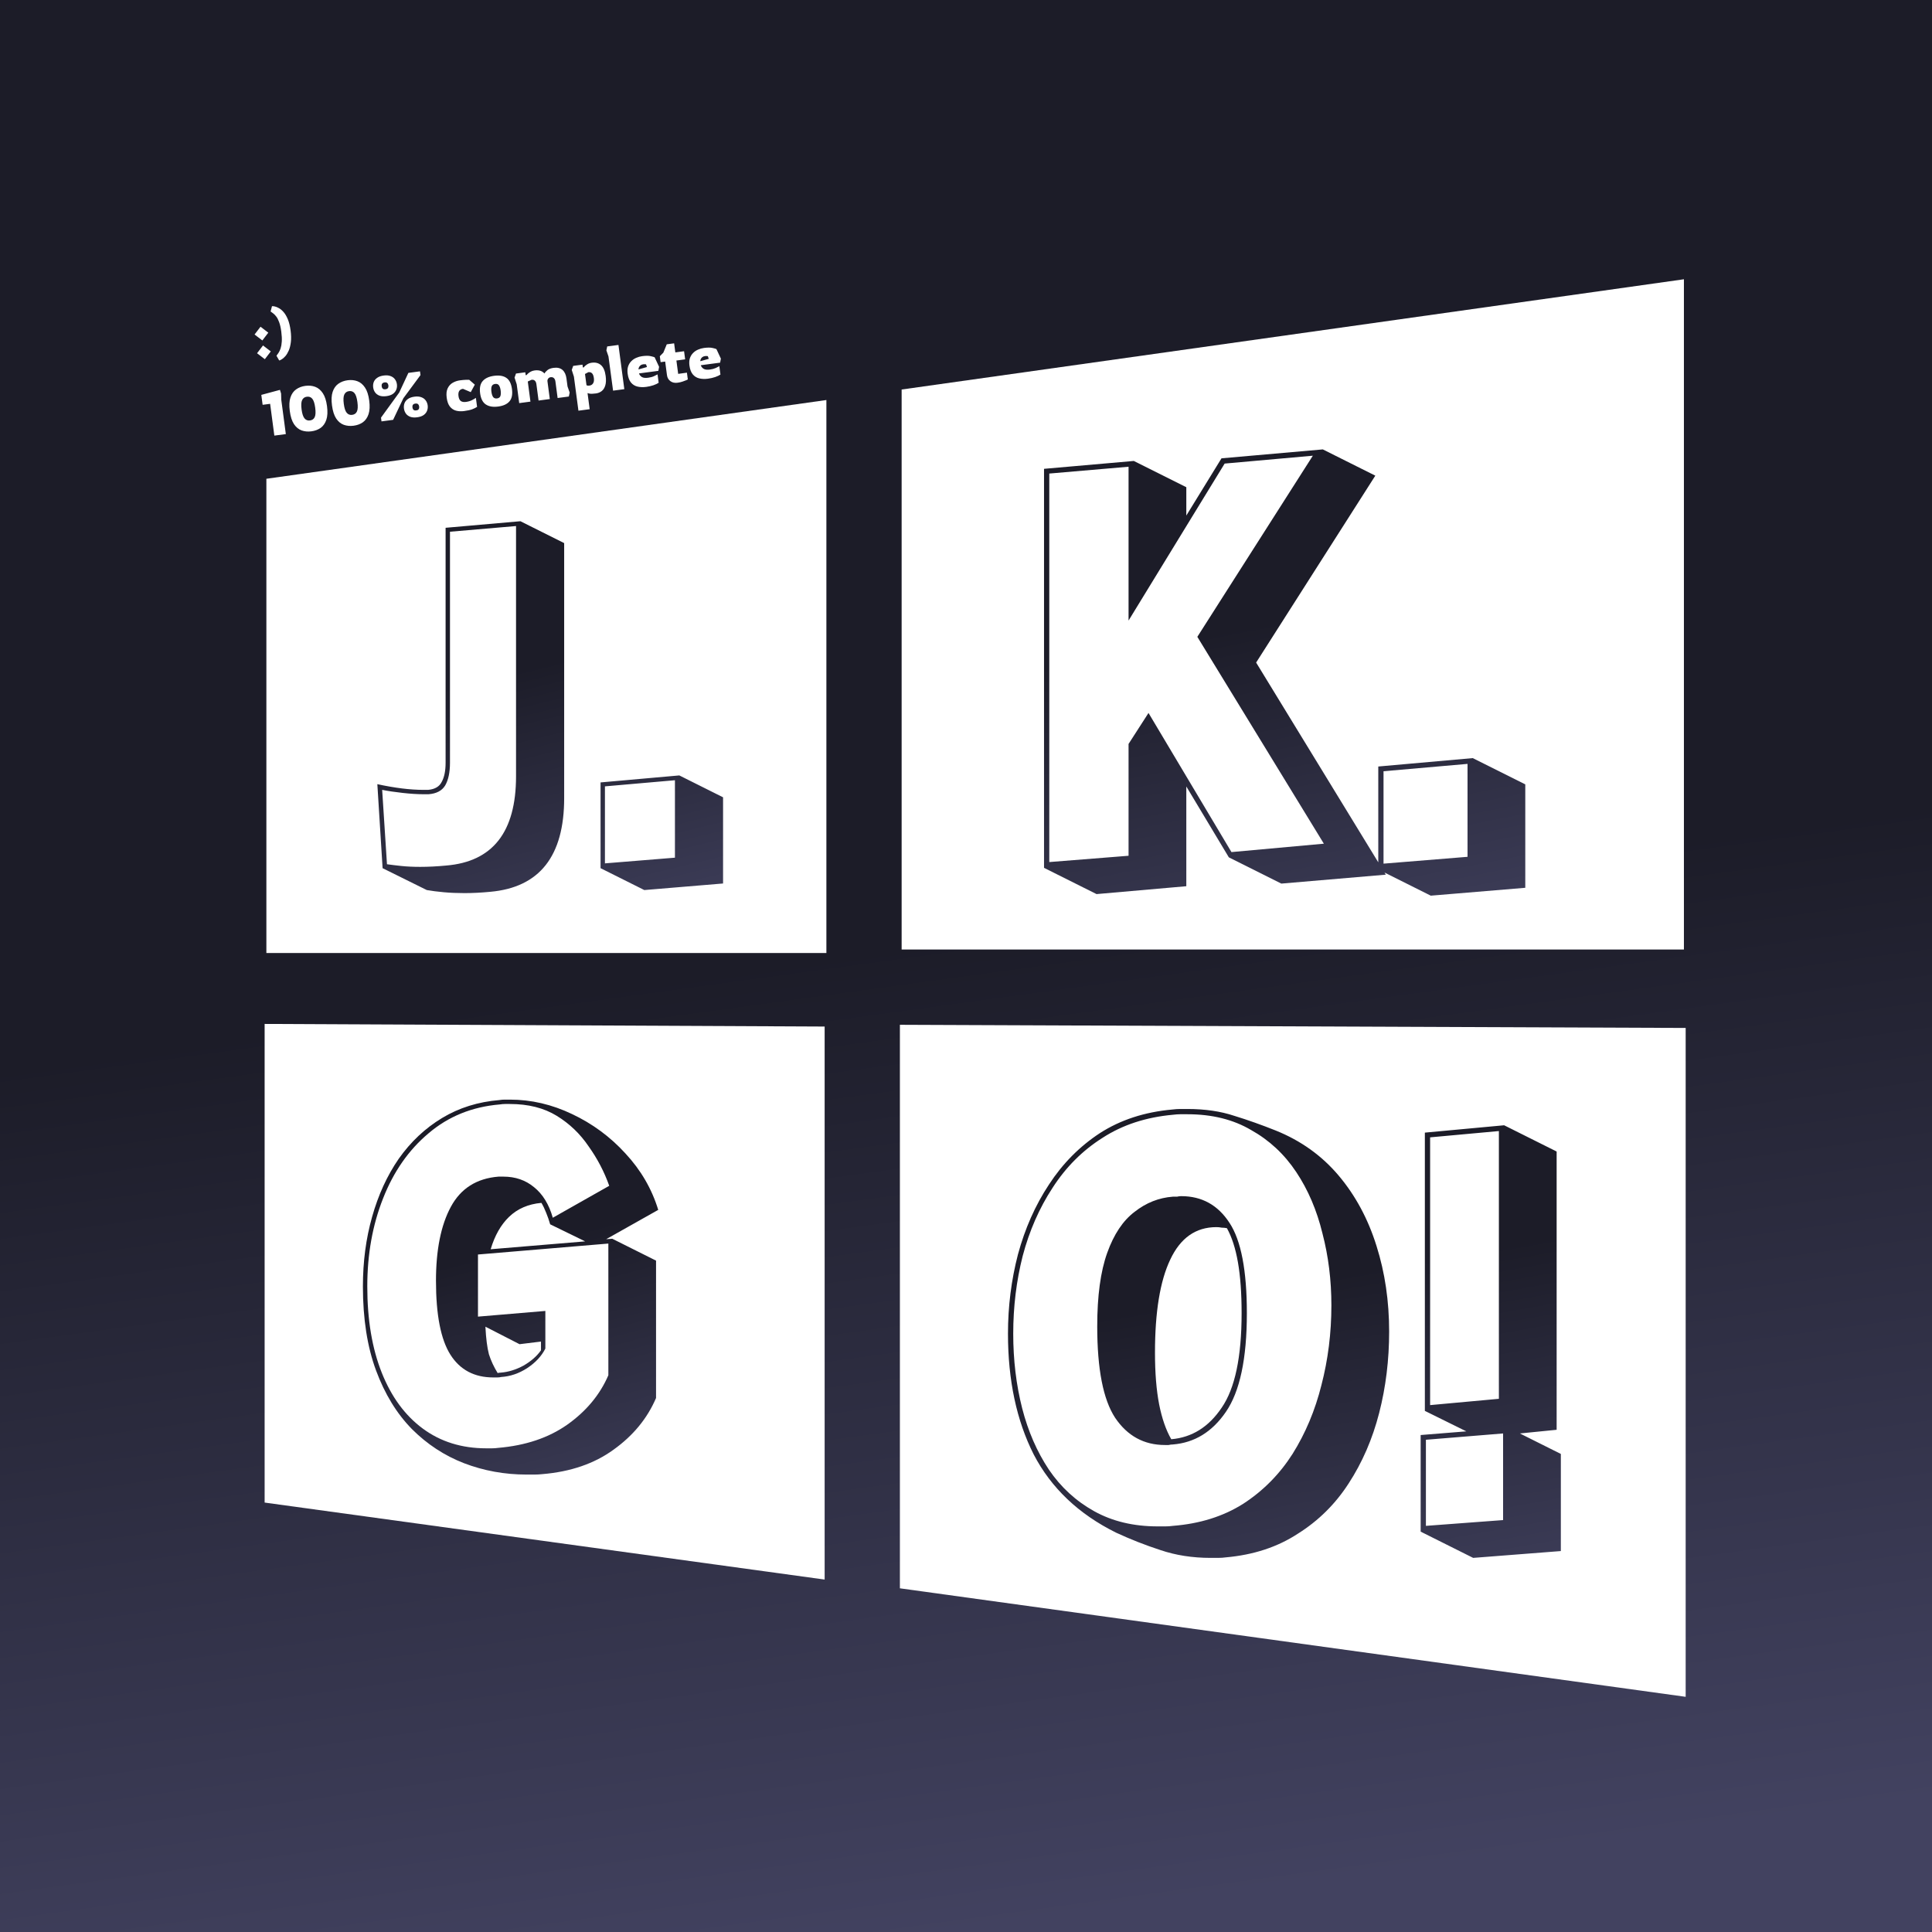
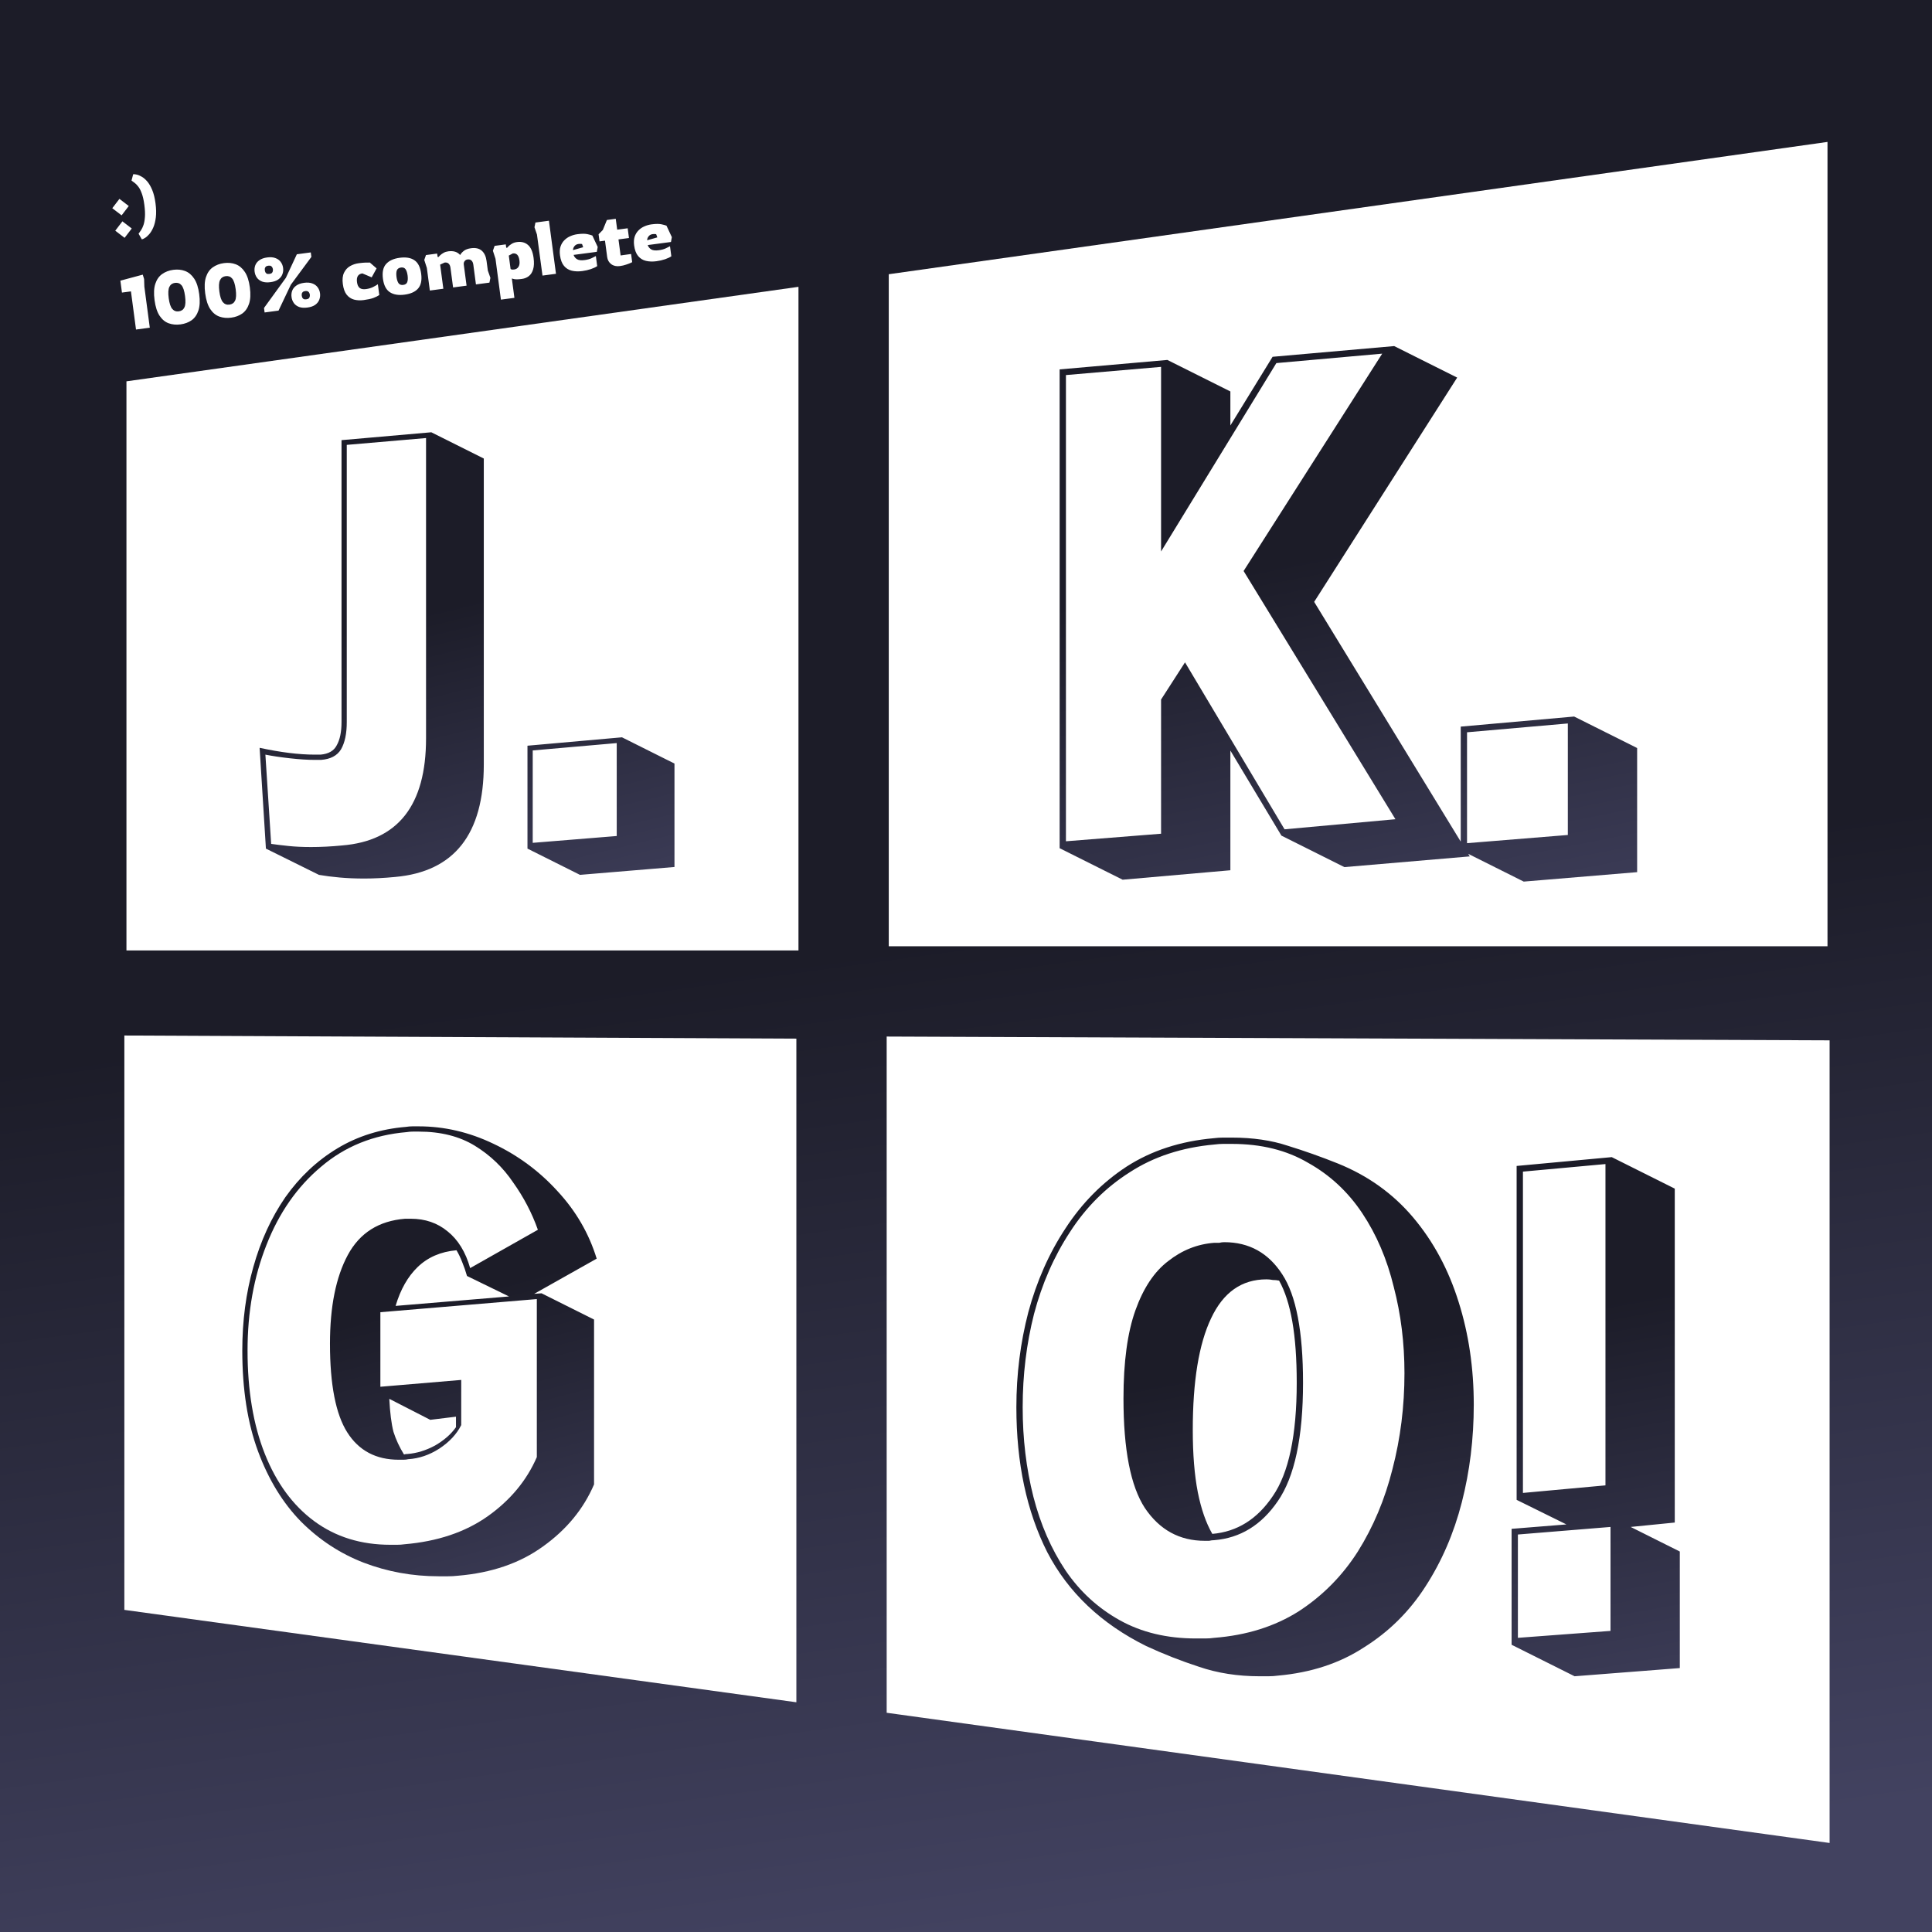
- <svg xmlns="http://www.w3.org/2000/svg" width="1200" height="1200" viewBox="0 0 1200 1200" fill="none">
-   <rect width="1200" height="1200" fill="url(#paint0_linear_97_2992)" />
-   <path d="M165.45 297.375L513.287 248.461V591.95H165.45V297.375Z" fill="white" />
-   <path d="M560.024 241.939L1045.91 173.459V589.776H560.024V241.939Z" fill="white" />
-   <path d="M164.366 635.981L512.202 637.603V981.092L164.366 933.273V635.981Z" fill="white" />
-   <path d="M558.94 636.516L1047 638.478V1053.92L558.94 986.527V636.516Z" fill="white" />
-   <path d="M234.377 487.064C245.247 489.42 254.758 490.597 262.911 490.597H265.9C270.067 490.235 272.875 488.604 274.324 485.706C275.955 482.807 276.77 478.821 276.77 473.749V327.82L323.239 323.744L350.413 337.332V495.76C350.413 531.812 335.105 551.197 304.488 553.914C298.872 554.458 293.528 554.729 288.455 554.729C283.926 554.729 279.668 554.548 275.683 554.186C271.697 553.824 268.164 553.371 265.085 552.827L237.638 539.24L234.377 487.064ZM279.487 330.266V473.749C279.487 479.727 278.491 484.437 276.498 487.88C274.505 491.141 271.063 492.952 266.172 493.315H262.911C259.287 493.315 255.03 493.043 250.139 492.499C245.247 491.956 240.99 491.322 237.366 490.597L240.356 536.794C242.892 537.156 245.881 537.519 249.323 537.881C252.765 538.243 256.66 538.425 261.008 538.425C266.081 538.425 271.425 538.153 277.042 537.609C306.028 535.254 320.521 516.775 320.521 482.173V326.733L279.487 330.266ZM373.019 539.24V485.977L421.934 481.629L449.109 495.217V548.751L400.194 552.827L373.019 539.24ZM375.737 488.423V536.251L419.216 532.718V484.619L375.737 488.423Z" fill="url(#paint1_linear_97_2992)" />
-   <path d="M407.481 868.326C402.047 881.008 393.26 891.696 381.122 900.392C369.165 909.088 354.4 914.161 336.827 915.61C335.197 915.791 333.566 915.882 331.936 915.882C330.305 915.882 328.675 915.882 327.044 915.882C313.457 915.882 300.504 913.527 288.184 908.816C276.046 904.106 265.267 897.041 255.846 887.62C246.426 878.018 238.998 865.88 233.563 851.206C228.128 836.532 225.411 819.14 225.411 799.031C225.411 783.631 227.313 769.229 231.117 755.823C234.922 742.235 240.447 730.188 247.694 719.68C255.122 709.173 264.089 700.749 274.597 694.408C285.105 688.067 296.971 684.353 310.196 683.266C311.283 683.085 312.37 682.994 313.457 682.994C314.544 682.994 315.631 682.994 316.718 682.994C329.943 682.994 342.806 685.984 355.306 691.962C367.988 697.941 379.039 706.093 388.459 716.419C398.061 726.746 404.855 738.431 408.84 751.475L376.502 769.682L380.307 769.41L407.481 782.997V868.326ZM296.88 779.193V817.781L338.729 814.248V837.619C336.374 842.329 332.57 846.405 327.316 849.847C322.243 853.108 316.899 854.92 311.283 855.282C310.558 855.463 309.743 855.554 308.837 855.554C308.113 855.554 307.297 855.554 306.391 855.554C294.616 855.554 285.739 850.844 279.76 841.423C273.782 832.003 270.793 816.694 270.793 795.498C270.793 776.294 273.872 760.986 280.032 749.572C286.192 738.159 296.065 731.909 309.652 730.822H312.642C320.069 730.822 326.41 732.996 331.664 737.344C337.099 741.692 340.994 748.033 343.349 756.366L378.405 736.529C375.325 727.833 371.067 719.68 365.632 712.071C360.379 704.281 353.766 697.94 345.795 693.049C337.824 688.158 328.131 685.712 316.718 685.712C315.812 685.712 314.816 685.712 313.729 685.712C312.642 685.712 311.555 685.802 310.468 685.984C293.257 687.433 278.492 693.411 266.173 703.919C253.854 714.245 244.433 727.742 237.911 744.409C231.389 760.895 228.128 779.102 228.128 799.031C228.128 819.683 231.117 837.528 237.096 852.565C243.074 867.601 251.589 879.196 262.64 887.348C273.691 895.501 286.826 899.577 302.044 899.577C303.312 899.577 304.489 899.577 305.576 899.577C306.844 899.577 308.113 899.486 309.381 899.305C326.41 897.856 340.722 893.055 352.317 884.903C364.092 876.569 372.607 866.333 377.861 854.195V772.399L296.88 779.193ZM341.719 760.442C340.994 757.906 340.179 755.551 339.273 753.377C338.367 751.022 337.371 748.938 336.284 747.127C328.131 747.851 321.428 750.75 316.174 755.823C311.102 760.714 307.297 767.417 304.761 775.932L363.458 771.041L341.719 760.442ZM322.696 834.901L301.5 824.031C301.862 831.278 302.587 836.985 303.674 841.151C304.942 845.137 306.754 849.032 309.109 852.836C309.652 852.655 310.287 852.565 311.011 852.565C315.721 852.202 320.432 850.753 325.142 848.217C329.852 845.499 333.476 842.329 336.012 838.706V833.271L322.696 834.901Z" fill="url(#paint2_linear_97_2992)" />
-   <path d="M761.403 967.305C759.882 967.523 758.251 967.631 756.512 967.631C754.99 967.631 753.468 967.631 751.947 967.631C740.642 967.631 730.207 966.001 720.641 962.74C711.293 959.696 702.163 956.109 693.249 951.979C669.988 940.457 652.922 924.261 642.052 903.39C631.4 882.303 626.073 857.302 626.073 828.388C626.073 811.431 628.139 795.017 632.269 779.147C636.617 763.06 643.03 748.603 651.509 735.777C659.987 722.733 670.531 712.08 683.14 703.819C695.967 695.558 710.967 690.667 728.142 689.145C729.881 688.927 731.511 688.819 733.033 688.819C734.555 688.819 736.077 688.819 737.598 688.819C748.468 688.819 758.142 690.232 766.621 693.058C775.1 695.667 783.687 698.71 792.383 702.189C808.035 708.493 821.079 717.841 831.514 730.233C841.949 742.625 849.776 757.19 854.993 773.93C860.211 790.452 862.82 808.17 862.82 827.084C862.82 844.693 860.754 861.541 856.624 877.629C852.493 893.716 846.189 908.282 837.71 921.326C829.449 934.152 818.905 944.587 806.079 952.631C793.47 960.892 778.578 965.783 761.403 967.305ZM728.468 947.739C745.207 946.435 759.773 941.87 772.165 934.043C784.556 926 794.774 915.673 802.818 903.064C810.861 890.238 816.84 875.998 820.753 860.346C824.884 844.476 826.949 827.953 826.949 810.779C826.949 795.126 825.101 780.234 821.405 766.104C817.927 751.755 812.492 739.038 805.1 727.95C797.709 716.863 788.361 708.167 777.056 701.863C765.969 695.341 752.816 692.08 737.598 692.08C736.077 692.08 734.555 692.08 733.033 692.08C731.729 692.08 730.207 692.188 728.468 692.406C711.728 693.927 697.162 698.71 684.771 706.754C672.379 714.58 662.053 724.907 653.792 737.733C645.53 750.342 639.335 764.473 635.204 780.126C631.291 795.561 629.334 811.648 629.334 828.388C629.334 844.693 631.182 860.128 634.878 874.694C638.574 889.042 644.117 901.76 651.509 912.847C658.9 923.717 668.248 932.304 679.553 938.609C690.858 944.913 704.01 948.066 719.011 948.066C720.75 948.066 722.381 948.066 723.902 948.066C725.424 948.066 726.946 947.957 728.468 947.739ZM728.468 897.194C727.598 897.194 726.728 897.303 725.859 897.521C725.207 897.521 724.446 897.521 723.576 897.521C710.532 897.521 700.206 891.868 692.597 880.564C685.205 869.259 681.51 850.345 681.51 823.823C681.51 804.909 683.575 789.691 687.706 778.169C691.836 766.647 697.488 758.169 704.663 752.734C711.837 747.081 719.772 743.929 728.468 743.277C729.337 743.277 730.207 743.277 731.076 743.277C731.946 743.059 732.816 742.951 733.685 742.951C746.512 742.951 756.512 748.494 763.686 759.582C770.86 770.452 774.447 789.148 774.447 815.67C774.447 843.932 770.099 864.367 761.403 876.976C752.925 889.368 741.946 896.107 728.468 897.194ZM727.489 893.934C740.316 892.847 750.751 886.325 758.795 874.368C767.056 862.411 771.186 842.845 771.186 815.67C771.186 803.279 770.425 792.735 768.904 784.039C767.382 775.343 765.099 768.278 762.056 762.843C760.969 762.625 759.882 762.517 758.795 762.517C757.708 762.299 756.621 762.19 755.534 762.19C742.707 762.19 733.142 768.93 726.837 782.408C720.533 795.67 717.38 814.909 717.38 840.128C717.38 852.737 718.25 863.498 719.989 872.411C721.728 881.107 724.228 888.281 727.489 893.934ZM882.398 951.327V891.325L910.768 889.042L885.007 876.324V703.493L934.247 698.928L966.857 715.232V888.064L944.03 890.346L969.466 903.064V963.392L915.008 967.631L882.398 951.327ZM888.268 706.428V872.737L930.986 868.824V702.515L888.268 706.428ZM885.659 894.26V947.739L933.595 944.152V890.346L885.659 894.26Z" fill="url(#paint3_linear_97_2992)" />
-   <path d="M763.252 532.509L736.839 488.486V550.444L681.076 555.336L648.466 539.031V291.197L704.229 286.306L736.839 302.611V320.22L758.687 284.675L821.624 279.132L854.233 295.437L780.209 411.527L860.755 543.27L795.862 548.814L763.252 532.509ZM815.428 283.045L760.644 287.936L700.968 385.439V289.893L651.727 294.132V535.444L700.968 531.531V462.072L713.36 442.832L764.883 529.248L822.276 524.03L743.687 395.548L815.428 283.045ZM856.073 540.009V476.094L914.77 470.877L947.38 487.181V551.423L888.682 556.314L856.073 540.009ZM859.334 479.029V536.422L911.509 532.183V474.464L859.334 479.029Z" fill="url(#paint4_linear_97_2992)" />
-   <path d="M162.95 211.466L158.116 207.765L161.817 202.932L166.65 206.633L162.95 211.466ZM164.494 223.104L159.661 219.403L163.361 214.569L168.195 218.27L164.494 223.104ZM173.414 223.893L171.722 220.96C172.103 220.462 172.524 219.867 172.985 219.174C173.468 218.452 173.9 217.539 174.28 216.436C174.656 215.307 174.903 213.893 175.019 212.193C175.136 210.493 175.033 208.428 174.71 205.997C174.384 203.54 173.939 201.573 173.374 200.095C172.832 198.588 172.229 197.418 171.566 196.585C170.929 195.749 170.304 195.108 169.693 194.663C169.081 194.218 168.541 193.816 168.072 193.457L168.94 190.184C169.328 190.132 169.901 190.188 170.66 190.35C171.444 190.509 172.32 190.867 173.289 191.422C174.254 191.952 175.218 192.772 176.181 193.881C177.144 194.99 178.011 196.467 178.782 198.312C179.554 200.157 180.123 202.463 180.49 205.23C180.857 207.997 180.914 210.411 180.662 212.471C180.409 214.531 179.971 216.286 179.347 217.737C178.721 219.163 178.019 220.322 177.243 221.214C176.467 222.107 175.724 222.758 175.015 223.168C174.336 223.6 173.802 223.842 173.414 223.893ZM170.399 270.565L167.778 250.82L163.123 251.438L162.304 245.27L173.891 242.154L174.588 244.43L174.715 248.36L177.536 269.618L170.399 270.565ZM193.426 267.904C191.228 268.196 189.189 268.006 187.311 267.334C185.458 266.659 183.892 265.366 182.612 263.457C181.329 261.522 180.456 258.809 179.992 255.318C179.532 251.853 179.671 249.031 180.408 246.855C181.142 244.652 182.316 242.983 183.928 241.848C185.563 240.683 187.48 239.955 189.678 239.664C191.902 239.368 193.942 239.571 195.798 240.272C197.655 240.973 199.224 242.291 200.508 244.227C201.787 246.136 202.655 248.81 203.112 252.25C203.568 255.689 203.43 258.51 202.696 260.713C201.962 262.916 200.79 264.597 199.181 265.758C197.568 266.894 195.65 267.609 193.426 267.904ZM192.53 261.154C193.927 260.969 194.902 260.287 195.456 259.108C196.036 257.926 196.144 255.964 195.78 253.223C195.417 250.481 194.8 248.616 193.932 247.626C193.09 246.632 191.97 246.228 190.574 246.413C189.203 246.595 188.23 247.29 187.653 248.498C187.077 249.707 186.967 251.655 187.324 254.345C187.681 257.034 188.295 258.887 189.167 259.903C190.038 260.919 191.16 261.336 192.53 261.154ZM219.641 264.425C217.442 264.716 215.404 264.526 213.525 263.855C211.673 263.179 210.106 261.887 208.827 259.978C207.543 258.043 206.67 255.33 206.207 251.839C205.747 248.373 205.886 245.552 206.623 243.375C207.357 241.173 208.53 239.504 210.143 238.369C211.778 237.204 213.694 236.476 215.893 236.184C218.117 235.889 220.157 236.092 222.013 236.793C223.869 237.494 225.439 238.812 226.722 240.747C228.002 242.656 228.87 245.331 229.326 248.77C229.783 252.21 229.644 255.031 228.91 257.234C228.176 259.436 227.005 261.118 225.396 262.279C223.783 263.414 221.865 264.129 219.641 264.425ZM218.745 257.675C220.141 257.49 221.117 256.807 221.671 255.629C222.251 254.446 222.359 252.485 221.995 249.743C221.631 247.002 221.015 245.136 220.147 244.146C219.304 243.153 218.185 242.749 216.788 242.934C215.418 243.116 214.444 243.811 213.868 245.019C213.291 246.227 213.181 248.176 213.538 250.866C213.895 253.555 214.51 255.408 215.381 256.424C216.253 257.44 217.374 257.857 218.745 257.675ZM240.01 246.05C238.303 246.276 236.869 246.177 235.707 245.752C234.542 245.302 233.637 244.632 232.993 243.744C232.349 242.856 231.948 241.817 231.79 240.627C231.632 239.438 231.748 238.33 232.138 237.305C232.529 236.279 233.229 235.41 234.24 234.697C235.247 233.958 236.604 233.475 238.311 233.249C239.992 233.025 241.415 233.139 242.58 233.59C243.741 234.015 244.644 234.671 245.289 235.559C245.959 236.444 246.373 237.481 246.531 238.671C246.688 239.861 246.559 240.97 246.143 241.999C245.753 243.024 245.054 243.907 244.047 244.645C243.036 245.359 241.691 245.827 240.01 246.05ZM236.959 261.731L236.65 259.404L247.963 243.81L253.646 231.608L260.861 230.65L261.17 232.978L250.528 247.377L244.174 260.774L236.959 261.731ZM239.443 241.783C240.064 241.7 240.501 241.524 240.755 241.253C241.031 240.954 241.185 240.63 241.218 240.284C241.277 239.934 241.289 239.63 241.255 239.371C241.221 239.113 241.129 238.822 240.981 238.5C240.859 238.174 240.627 237.915 240.286 237.723C239.967 237.503 239.498 237.433 238.877 237.516C238.256 237.598 237.808 237.789 237.532 238.089C237.278 238.359 237.122 238.67 237.063 239.02C237.03 239.366 237.031 239.669 237.065 239.927C237.1 240.186 237.178 240.478 237.3 240.804C237.448 241.126 237.682 241.398 238.001 241.619C238.342 241.81 238.823 241.865 239.443 241.783ZM259.122 259.185C257.415 259.411 255.981 259.312 254.819 258.887C253.654 258.437 252.749 257.767 252.105 256.879C251.457 255.965 251.056 254.926 250.902 253.762C250.744 252.573 250.86 251.465 251.25 250.44C251.641 249.414 252.341 248.545 253.352 247.832C254.359 247.093 255.716 246.61 257.423 246.383C259.104 246.16 260.527 246.274 261.692 246.725C262.854 247.15 263.757 247.806 264.401 248.694C265.071 249.579 265.485 250.616 265.643 251.806C265.797 252.97 265.668 254.079 265.255 255.134C264.865 256.159 264.166 257.041 263.159 257.78C262.149 258.493 260.803 258.962 259.122 259.185ZM258.556 254.918C259.176 254.835 259.613 254.659 259.867 254.388C260.143 254.088 260.297 253.765 260.33 253.419C260.389 253.069 260.401 252.765 260.367 252.506C260.333 252.247 260.242 251.957 260.094 251.634C259.971 251.309 259.74 251.05 259.398 250.858C259.08 250.637 258.61 250.568 257.989 250.651C257.369 250.733 256.92 250.924 256.644 251.224C256.391 251.494 256.234 251.805 256.176 252.154C256.143 252.501 256.143 252.803 256.178 253.062C256.212 253.321 256.29 253.613 256.412 253.939C256.56 254.261 256.794 254.533 257.113 254.754C257.454 254.945 257.935 255 258.556 254.918ZM288.221 255.323C286.437 255.559 284.781 255.476 283.254 255.074C281.753 254.668 280.483 253.823 279.444 252.54C278.431 251.253 277.767 249.42 277.451 247.041C277.132 244.636 277.334 242.688 278.057 241.197C278.777 239.681 279.821 238.529 281.191 237.742C282.56 236.955 284.059 236.453 285.688 236.237C287.111 236.048 288.333 235.939 289.355 235.908C290.404 235.875 291.101 235.874 291.447 235.907L294.926 238.919L292.384 243.559L287.573 241.514C285.349 241.809 284.419 243.327 284.783 246.068C284.971 247.491 285.447 248.493 286.208 249.076C286.966 249.634 288.044 249.82 289.44 249.634C290.837 249.449 292.065 249.089 293.126 248.553C294.186 248.018 295.005 247.541 295.581 247.122L296.322 252.708C295.575 253.228 294.563 253.731 293.285 254.216C292.03 254.672 290.342 255.041 288.221 255.323ZM309.408 252.511C306.253 252.929 303.709 252.504 301.777 251.234C299.846 249.964 298.657 247.648 298.211 244.286C297.761 240.898 298.305 238.352 299.842 236.648C301.375 234.918 303.72 233.844 306.875 233.425C310.107 232.996 312.651 233.422 314.505 234.702C316.381 235.953 317.545 238.273 317.994 241.66C318.44 245.022 317.923 247.565 316.441 249.288C314.985 251.007 312.64 252.082 309.408 252.511ZM308.738 247.468C309.799 247.327 310.484 246.841 310.795 246.011C311.102 245.154 311.162 244.015 310.973 242.592C310.781 241.144 310.426 240.059 309.91 239.338C309.393 238.618 308.604 238.327 307.544 238.468C306.458 238.612 305.746 239.102 305.41 239.936C305.099 240.766 305.04 241.906 305.232 243.354C305.421 244.776 305.775 245.861 306.295 246.608C306.838 247.325 307.652 247.612 308.738 247.468ZM319.598 234.539L320.486 232.013L326.266 231.246L326.488 232.914L326.868 233.101C327.118 232.804 327.466 232.456 327.913 232.054C328.382 231.623 328.96 231.218 329.646 230.837C330.333 230.457 331.129 230.206 332.034 230.086C334.723 229.729 336.768 230.366 338.169 231.996C338.549 231.287 339.166 230.587 340.022 229.894C340.899 229.173 342.179 228.7 343.86 228.477C346.187 228.168 348.021 228.596 349.359 229.76C350.698 230.925 351.525 232.697 351.841 235.076L352.5 240.041L353.83 243.812L353.329 246.287L346.347 247.213L344.993 237.011C344.862 236.029 344.543 235.308 344.034 234.849C343.549 234.361 342.853 234.177 341.948 234.297C341.353 234.376 340.865 234.664 340.484 235.162C340.103 235.66 339.957 236.245 340.046 236.918L341.498 247.857L334.515 248.784L333.166 238.62C333.036 237.638 332.717 236.917 332.208 236.458C331.722 235.97 331.027 235.786 330.122 235.906L327.815 236.962L329.472 249.453L322.49 250.38L320.94 238.703L319.598 234.539ZM359.274 255.09L356.469 233.949L355.126 229.785L356.015 227.259L361.795 226.492L362.016 228.16L362.43 228.302C362.43 228.302 362.637 228.077 363.051 227.628C363.465 227.178 364.049 226.719 364.802 226.25C365.578 225.753 366.51 225.432 367.596 225.287C369.897 224.982 371.793 225.48 373.281 226.783C374.796 228.082 375.764 230.322 376.186 233.503C376.502 235.882 376.422 237.853 375.945 239.417C375.49 240.951 374.75 242.115 373.724 242.909C372.698 243.703 371.499 244.191 370.129 244.373C368.267 244.62 366.929 244.653 366.115 244.471C365.324 244.26 364.929 244.155 364.929 244.155L366.257 254.163L359.274 255.09ZM366.126 239.496C367.109 239.366 367.851 238.912 368.353 238.135C368.881 237.354 369.051 236.252 368.862 234.83C368.677 233.434 368.296 232.445 367.718 231.863C367.141 231.282 366.374 231.055 365.417 231.182L363.353 232.285L364.275 239.229C364.275 239.229 364.416 239.302 364.699 239.449C365.004 239.566 365.48 239.582 366.126 239.496ZM380.792 242.642L377.931 221.389L376.641 217.613L377.146 215.178L384.129 214.251L387.774 241.715L380.792 242.642ZM401.394 240.302C399.403 240.567 397.592 240.504 395.961 240.115C394.331 239.727 392.983 238.892 391.918 237.612C390.854 236.333 390.164 234.503 389.848 232.124C389.621 230.417 389.712 228.918 390.119 227.627C390.553 226.333 391.211 225.245 392.094 224.365C392.974 223.459 393.999 222.757 395.17 222.259C396.338 221.736 397.568 221.388 398.861 221.217C401.085 220.922 402.821 220.915 404.069 221.197C405.343 221.475 406.191 221.718 406.613 221.925L409.371 227.835L408.915 230.343L396.889 231.939C397.197 232.872 397.782 233.61 398.644 234.154C399.505 234.697 400.828 234.851 402.613 234.614C404.009 234.429 405.191 234.114 406.159 233.67C407.126 233.226 407.879 232.849 408.417 232.541L409.107 237.739C408.386 238.256 407.309 238.767 405.876 239.273C404.466 239.75 402.972 240.093 401.394 240.302ZM396.599 229.452L401.849 227.965L401.278 226.344C401.084 226.264 400.802 226.223 400.433 226.219C400.09 226.212 399.789 226.225 399.53 226.26C398.806 226.356 398.219 226.592 397.769 226.967C397.345 227.339 397.032 227.762 396.832 228.236C396.654 228.681 396.576 229.086 396.599 229.452ZM420.814 237.725C419.055 237.958 417.577 237.628 416.38 236.734C415.182 235.841 414.478 234.605 414.269 233.028L413.147 224.571L410.315 224.947L409.826 221.262L412.017 219.037L414.133 213.861L418.711 213.253L419.457 218.878L424.888 218.157L425.557 223.2L420.126 223.921L421.228 232.222L426.654 231.463L427.215 235.691C427.215 235.691 426.918 235.836 426.325 236.125C425.754 236.385 424.99 236.671 424.031 236.982C423.076 237.319 422.003 237.567 420.814 237.725ZM439.769 235.209C437.777 235.473 435.967 235.411 434.336 235.022C432.705 234.633 431.358 233.799 430.293 232.519C429.228 231.239 428.538 229.41 428.223 227.031C427.996 225.324 428.087 223.825 428.494 222.534C428.928 221.24 429.586 220.152 430.469 219.272C431.349 218.366 432.374 217.664 433.545 217.166C434.712 216.643 435.943 216.295 437.236 216.124C439.46 215.829 441.196 215.822 442.444 216.104C443.718 216.382 444.566 216.625 444.988 216.832L447.746 222.742L447.289 225.25L435.264 226.846C435.572 227.779 436.157 228.517 437.019 229.061C437.88 229.604 439.203 229.758 440.988 229.521C442.384 229.336 443.566 229.021 444.533 228.577C445.501 228.132 446.254 227.756 446.792 227.448L447.481 232.646C446.761 233.163 445.684 233.674 444.251 234.18C442.84 234.657 441.346 235 439.769 235.209ZM434.973 224.358L440.224 222.872L439.653 221.25C439.458 221.171 439.176 221.129 438.808 221.126C438.464 221.119 438.164 221.132 437.905 221.167C437.181 221.263 436.594 221.499 436.144 221.874C435.719 222.246 435.407 222.669 435.207 223.143C435.029 223.588 434.951 223.993 434.973 224.358Z" fill="white" />
+ <svg xmlns="http://www.w3.org/2000/svg" width="1000" height="1000" viewBox="0 0 1000 1000" fill="none">
+   <rect width="1000" height="1000" fill="url(#paint0_linear_97_2992)" />
+   <path d="M65.45 197.375L413.287 148.461V491.95H65.45V197.375Z" fill="white" />
+   <path d="M460.024 141.939L945.909 73.459V489.776H460.024V141.939Z" fill="white" />
+   <path d="M64.366 535.982L412.202 537.603V881.092L64.366 833.273V535.982Z" fill="white" />
+   <path d="M458.94 536.516L946.998 538.478V953.92L458.94 886.527V536.516Z" fill="white" />
+   <path d="M134.377 387.064C145.247 389.42 154.758 390.597 162.911 390.597H165.9C170.067 390.235 172.875 388.604 174.324 385.706C175.955 382.807 176.77 378.821 176.77 373.749V227.82L223.239 223.744L250.413 237.332V395.76C250.413 431.812 235.105 451.197 204.488 453.914C198.872 454.458 193.528 454.729 188.455 454.729C183.926 454.729 179.668 454.548 175.683 454.186C171.697 453.824 168.164 453.371 165.085 452.827L137.638 439.24L134.377 387.064ZM179.487 230.266V373.749C179.487 379.727 178.491 384.437 176.498 387.88C174.505 391.141 171.063 392.952 166.172 393.315H162.911C159.287 393.315 155.03 393.043 150.139 392.499C145.247 391.956 140.99 391.322 137.366 390.597L140.356 436.794C142.892 437.156 145.881 437.519 149.323 437.881C152.765 438.243 156.66 438.425 161.008 438.425C166.081 438.425 171.425 438.153 177.042 437.609C206.028 435.254 220.521 416.775 220.521 382.173V226.733L179.487 230.266ZM273.019 439.24V385.977L321.934 381.629L349.109 395.217V448.751L300.194 452.827L273.019 439.24ZM275.737 388.423V436.251L319.216 432.718V384.619L275.737 388.423Z" fill="url(#paint1_linear_97_2992)" />
+   <path d="M307.481 768.326C302.047 781.008 293.26 791.696 281.122 800.392C269.165 809.088 254.4 814.161 236.827 815.61C235.197 815.791 233.566 815.882 231.936 815.882C230.305 815.882 228.675 815.882 227.044 815.882C213.457 815.882 200.504 813.527 188.184 808.816C176.046 804.106 165.267 797.041 155.846 787.62C146.426 778.018 138.998 765.88 133.563 751.206C128.128 736.532 125.411 719.14 125.411 699.031C125.411 683.631 127.313 669.229 131.117 655.823C134.922 642.235 140.447 630.188 147.694 619.68C155.122 609.173 164.089 600.749 174.597 594.408C185.105 588.067 196.971 584.353 210.196 583.266C211.283 583.085 212.37 582.994 213.457 582.994C214.544 582.994 215.631 582.994 216.718 582.994C229.943 582.994 242.806 585.984 255.306 591.962C267.988 597.941 279.039 606.093 288.459 616.419C298.061 626.746 304.855 638.431 308.84 651.475L276.502 669.682L280.307 669.41L307.481 682.997V768.326ZM196.88 679.193V717.781L238.729 714.248V737.619C236.374 742.329 232.57 746.405 227.316 749.847C222.243 753.108 216.899 754.92 211.283 755.282C210.558 755.463 209.743 755.554 208.837 755.554C208.113 755.554 207.297 755.554 206.391 755.554C194.616 755.554 185.739 750.844 179.76 741.423C173.782 732.003 170.793 716.694 170.793 695.498C170.793 676.294 173.872 660.986 180.032 649.572C186.192 638.159 196.065 631.909 209.652 630.822H212.642C220.069 630.822 226.41 632.996 231.664 637.344C237.099 641.692 240.994 648.033 243.349 656.366L278.405 636.529C275.325 627.833 271.067 619.68 265.632 612.071C260.379 604.281 253.766 597.94 245.795 593.049C237.824 588.158 228.131 585.712 216.718 585.712C215.812 585.712 214.816 585.712 213.729 585.712C212.642 585.712 211.555 585.802 210.468 585.984C193.257 587.433 178.492 593.411 166.173 603.919C153.854 614.245 144.433 627.742 137.911 644.409C131.389 660.895 128.128 679.102 128.128 699.031C128.128 719.683 131.117 737.528 137.096 752.565C143.074 767.601 151.589 779.196 162.64 787.348C173.691 795.501 186.826 799.577 202.044 799.577C203.312 799.577 204.489 799.577 205.576 799.577C206.844 799.577 208.113 799.486 209.381 799.305C226.41 797.856 240.722 793.055 252.317 784.903C264.092 776.569 272.607 766.333 277.861 754.195V672.399L196.88 679.193ZM241.719 660.442C240.994 657.906 240.179 655.551 239.273 653.377C238.367 651.022 237.371 648.938 236.284 647.127C228.131 647.851 221.428 650.75 216.174 655.823C211.102 660.714 207.297 667.417 204.761 675.932L263.458 671.041L241.719 660.442ZM222.696 734.901L201.5 724.031C201.862 731.278 202.587 736.985 203.674 741.151C204.942 745.137 206.754 749.032 209.109 752.836C209.652 752.655 210.287 752.565 211.011 752.565C215.721 752.202 220.432 750.753 225.142 748.217C229.852 745.499 233.476 742.329 236.012 738.706V733.271L222.696 734.901Z" fill="url(#paint2_linear_97_2992)" />
+   <path d="M661.403 867.305C659.882 867.523 658.251 867.631 656.512 867.631C654.99 867.631 653.468 867.631 651.947 867.631C640.642 867.631 630.207 866.001 620.641 862.74C611.293 859.696 602.163 856.109 593.249 851.979C569.988 840.457 552.922 824.261 542.052 803.39C531.4 782.303 526.073 757.302 526.073 728.388C526.073 711.431 528.139 695.017 532.269 679.147C536.617 663.06 543.03 648.603 551.509 635.777C559.987 622.733 570.531 612.08 583.14 603.819C595.967 595.558 610.967 590.667 628.142 589.145C629.881 588.927 631.511 588.819 633.033 588.819C634.555 588.819 636.077 588.819 637.598 588.819C648.468 588.819 658.142 590.232 666.621 593.058C675.1 595.667 683.687 598.71 692.383 602.189C708.035 608.493 721.079 617.841 731.514 630.233C741.949 642.625 749.776 657.19 754.993 673.93C760.211 690.452 762.82 708.17 762.82 727.084C762.82 744.693 760.754 761.541 756.624 777.629C752.493 793.716 746.189 808.282 737.71 821.326C729.449 834.152 718.905 844.587 706.079 852.631C693.47 860.892 678.578 865.783 661.403 867.305ZM628.468 847.739C645.207 846.435 659.773 841.87 672.165 834.043C684.556 826 694.774 815.673 702.818 803.064C710.861 790.238 716.84 775.998 720.753 760.346C724.884 744.476 726.949 727.953 726.949 710.779C726.949 695.126 725.101 680.234 721.405 666.104C717.927 651.755 712.492 639.038 705.1 627.95C697.709 616.863 688.361 608.167 677.056 601.863C665.969 595.341 652.816 592.08 637.598 592.08C636.077 592.08 634.555 592.08 633.033 592.08C631.729 592.08 630.207 592.188 628.468 592.406C611.728 593.927 597.162 598.71 584.771 606.754C572.379 614.58 562.053 624.907 553.792 637.733C545.53 650.342 539.335 664.473 535.204 680.126C531.291 695.561 529.334 711.648 529.334 728.388C529.334 744.693 531.182 760.128 534.878 774.694C538.574 789.042 544.117 801.76 551.509 812.847C558.9 823.717 568.248 832.304 579.553 838.609C590.858 844.913 604.01 848.066 619.011 848.066C620.75 848.066 622.381 848.066 623.902 848.066C625.424 848.066 626.946 847.957 628.468 847.739ZM628.468 797.194C627.598 797.194 626.728 797.303 625.859 797.521C625.207 797.521 624.446 797.521 623.576 797.521C610.532 797.521 600.206 791.868 592.597 780.564C585.205 769.259 581.51 750.345 581.51 723.823C581.51 704.909 583.575 689.691 587.706 678.169C591.836 666.647 597.488 658.169 604.663 652.734C611.837 647.081 619.772 643.929 628.468 643.277C629.337 643.277 630.207 643.277 631.076 643.277C631.946 643.059 632.816 642.951 633.685 642.951C646.512 642.951 656.512 648.494 663.686 659.582C670.86 670.452 674.447 689.148 674.447 715.67C674.447 743.932 670.099 764.367 661.403 776.976C652.925 789.368 641.946 796.107 628.468 797.194ZM627.489 793.934C640.316 792.847 650.751 786.325 658.795 774.368C667.056 762.411 671.186 742.845 671.186 715.67C671.186 703.279 670.425 692.735 668.904 684.039C667.382 675.343 665.099 668.278 662.056 662.843C660.969 662.625 659.882 662.517 658.795 662.517C657.708 662.299 656.621 662.19 655.534 662.19C642.707 662.19 633.142 668.93 626.837 682.408C620.533 695.67 617.38 714.909 617.38 740.128C617.38 752.737 618.25 763.498 619.989 772.411C621.728 781.107 624.228 788.281 627.489 793.934ZM782.398 851.327V791.325L810.768 789.042L785.007 776.324V603.493L834.247 598.928L866.857 615.232V788.064L844.03 790.346L869.466 803.064V863.392L815.008 867.631L782.398 851.327ZM788.268 606.428V772.737L830.986 768.824V602.515L788.268 606.428ZM785.659 794.26V847.739L833.595 844.152V790.346L785.659 794.26Z" fill="url(#paint3_linear_97_2992)" />
+   <path d="M663.252 432.509L636.839 388.486V450.444L581.076 455.336L548.466 439.031V191.197L604.229 186.306L636.839 202.611V220.22L658.687 184.675L721.624 179.132L754.233 195.437L680.209 311.527L760.755 443.27L695.862 448.814L663.252 432.509ZM715.428 183.045L660.644 187.936L600.968 285.439V189.893L551.727 194.132V435.444L600.968 431.531V362.072L613.36 342.832L664.883 429.248L722.276 424.03L643.687 295.548L715.428 183.045ZM756.073 440.009V376.094L814.77 370.877L847.38 387.181V451.423L788.682 456.314L756.073 440.009ZM759.334 379.029V436.422L811.509 432.183V374.464L759.334 379.029Z" fill="url(#paint4_linear_97_2992)" />
+   <path d="M62.95 111.466L58.116 107.765L61.817 102.932L66.65 106.633L62.95 111.466ZM64.494 123.104L59.661 119.403L63.361 114.569L68.195 118.27L64.494 123.104ZM73.414 123.893L71.722 120.96C72.103 120.462 72.525 119.867 72.985 119.174C73.468 118.452 73.9 117.539 74.28 116.436C74.656 115.307 74.903 113.893 75.019 112.193C75.136 110.493 75.033 108.428 74.71 105.997C74.384 103.54 73.939 101.573 73.374 100.095C72.832 98.588 72.229 97.418 71.566 96.585C70.929 95.749 70.304 95.108 69.693 94.663C69.081 94.218 68.541 93.816 68.072 93.457L68.94 90.184C69.328 90.132 69.901 90.188 70.66 90.35C71.444 90.509 72.32 90.867 73.289 91.422C74.254 91.952 75.218 92.772 76.181 93.881C77.144 94.99 78.011 96.467 78.782 98.312C79.554 100.157 80.123 102.463 80.49 105.23C80.857 107.997 80.915 110.411 80.662 112.471C80.409 114.531 79.971 116.286 79.347 117.737C78.721 119.163 78.019 120.322 77.243 121.214C76.467 122.107 75.724 122.758 75.015 123.168C74.336 123.6 73.802 123.842 73.414 123.893ZM70.398 170.565L67.778 150.82L63.123 151.438L62.304 145.27L73.891 142.154L74.588 144.43L74.715 148.36L77.536 169.618L70.398 170.565ZM93.426 167.904C91.228 168.196 89.189 168.006 87.311 167.334C85.458 166.659 83.892 165.366 82.612 163.457C81.329 161.522 80.456 158.809 79.992 155.318C79.532 151.853 79.671 149.031 80.409 146.855C81.142 144.652 82.316 142.983 83.928 141.848C85.563 140.683 87.48 139.955 89.678 139.664C91.902 139.368 93.942 139.571 95.799 140.272C97.655 140.973 99.224 142.291 100.508 144.227C101.787 146.136 102.655 148.81 103.112 152.25C103.568 155.689 103.43 158.51 102.696 160.713C101.962 162.916 100.79 164.597 99.181 165.758C97.568 166.894 95.65 167.609 93.426 167.904ZM92.53 161.154C93.927 160.969 94.902 160.287 95.456 159.108C96.036 157.926 96.144 155.964 95.78 153.223C95.416 150.481 94.8 148.616 93.932 147.626C93.09 146.632 91.97 146.228 90.574 146.413C89.203 146.595 88.23 147.29 87.653 148.498C87.077 149.707 86.967 151.655 87.324 154.345C87.681 157.034 88.295 158.887 89.167 159.903C90.038 160.919 91.16 161.336 92.53 161.154ZM119.641 164.425C117.442 164.716 115.404 164.526 113.525 163.855C111.673 163.179 110.106 161.887 108.827 159.978C107.543 158.043 106.67 155.33 106.207 151.839C105.747 148.373 105.886 145.552 106.623 143.375C107.357 141.173 108.53 139.504 110.143 138.369C111.778 137.204 113.694 136.476 115.893 136.184C118.117 135.889 120.157 136.092 122.013 136.793C123.869 137.494 125.439 138.812 126.722 140.747C128.002 142.656 128.87 145.331 129.326 148.77C129.783 152.21 129.644 155.031 128.91 157.234C128.176 159.436 127.005 161.118 125.396 162.279C123.783 163.414 121.865 164.129 119.641 164.425ZM118.745 157.675C120.141 157.49 121.117 156.807 121.671 155.629C122.251 154.446 122.359 152.485 121.995 149.743C121.631 147.002 121.015 145.136 120.147 144.146C119.304 143.153 118.185 142.749 116.788 142.934C115.418 143.116 114.444 143.811 113.868 145.019C113.291 146.227 113.181 148.176 113.538 150.866C113.895 153.555 114.51 155.408 115.381 156.424C116.253 157.44 117.374 157.857 118.745 157.675ZM140.01 146.05C138.303 146.276 136.869 146.177 135.707 145.752C134.542 145.302 133.637 144.632 132.993 143.744C132.349 142.856 131.948 141.817 131.79 140.627C131.632 139.438 131.748 138.33 132.138 137.305C132.529 136.279 133.229 135.41 134.24 134.697C135.247 133.958 136.604 133.475 138.311 133.249C139.992 133.025 141.415 133.139 142.58 133.59C143.741 134.015 144.644 134.671 145.289 135.559C145.959 136.444 146.373 137.481 146.531 138.671C146.688 139.861 146.559 140.97 146.143 141.999C145.753 143.024 145.054 143.907 144.047 144.645C143.036 145.359 141.691 145.827 140.01 146.05ZM136.959 161.731L136.65 159.404L147.963 143.81L153.646 131.608L160.861 130.65L161.17 132.978L150.528 147.377L144.174 160.774L136.959 161.731ZM139.443 141.783C140.064 141.7 140.501 141.524 140.755 141.253C141.031 140.954 141.185 140.63 141.218 140.284C141.277 139.934 141.289 139.63 141.255 139.371C141.221 139.113 141.129 138.822 140.981 138.5C140.859 138.174 140.627 137.915 140.286 137.723C139.967 137.503 139.498 137.433 138.877 137.516C138.256 137.598 137.808 137.789 137.532 138.089C137.278 138.359 137.122 138.67 137.063 139.02C137.03 139.366 137.031 139.669 137.065 139.927C137.1 140.186 137.178 140.478 137.3 140.804C137.448 141.126 137.682 141.398 138.001 141.619C138.342 141.81 138.823 141.865 139.443 141.783ZM159.122 159.185C157.415 159.411 155.981 159.312 154.819 158.887C153.654 158.437 152.749 157.767 152.105 156.879C151.457 155.965 151.056 154.926 150.902 153.762C150.744 152.573 150.86 151.465 151.25 150.44C151.641 149.414 152.341 148.545 153.352 147.832C154.359 147.093 155.716 146.61 157.423 146.383C159.104 146.16 160.527 146.274 161.692 146.725C162.854 147.15 163.757 147.806 164.401 148.694C165.071 149.579 165.485 150.616 165.643 151.806C165.797 152.97 165.668 154.079 165.255 155.134C164.865 156.159 164.166 157.041 163.159 157.78C162.149 158.493 160.803 158.962 159.122 159.185ZM158.556 154.918C159.176 154.835 159.613 154.659 159.867 154.388C160.143 154.088 160.297 153.765 160.33 153.419C160.389 153.069 160.401 152.765 160.367 152.506C160.333 152.247 160.242 151.957 160.094 151.634C159.971 151.309 159.74 151.05 159.398 150.858C159.08 150.637 158.61 150.568 157.989 150.651C157.369 150.733 156.92 150.924 156.644 151.224C156.391 151.494 156.234 151.805 156.176 152.154C156.143 152.501 156.143 152.803 156.178 153.062C156.212 153.321 156.29 153.613 156.412 153.939C156.56 154.261 156.794 154.533 157.113 154.754C157.454 154.945 157.935 155 158.556 154.918ZM188.221 155.323C186.437 155.559 184.781 155.476 183.254 155.074C181.753 154.668 180.483 153.823 179.444 152.54C178.431 151.253 177.767 149.42 177.451 147.041C177.132 144.636 177.334 142.688 178.057 141.197C178.777 139.681 179.821 138.529 181.191 137.742C182.56 136.955 184.059 136.453 185.688 136.237C187.111 136.048 188.333 135.939 189.355 135.908C190.404 135.875 191.101 135.874 191.447 135.907L194.926 138.919L192.384 143.559L187.573 141.514C185.349 141.809 184.419 143.327 184.783 146.068C184.971 147.491 185.447 148.493 186.208 149.076C186.966 149.634 188.044 149.82 189.44 149.634C190.837 149.449 192.065 149.089 193.126 148.553C194.186 148.018 195.005 147.541 195.581 147.122L196.322 152.708C195.575 153.228 194.563 153.731 193.285 154.216C192.03 154.672 190.342 155.041 188.221 155.323ZM209.408 152.511C206.253 152.929 203.709 152.504 201.777 151.234C199.846 149.964 198.657 147.648 198.211 144.286C197.761 140.898 198.305 138.352 199.842 136.648C201.375 134.918 203.72 133.844 206.875 133.425C210.107 132.996 212.651 133.422 214.505 134.702C216.381 135.953 217.545 138.273 217.994 141.66C218.44 145.022 217.923 147.565 216.441 149.288C214.985 151.007 212.64 152.082 209.408 152.511ZM208.738 147.468C209.799 147.327 210.484 146.841 210.795 146.011C211.102 145.154 211.162 144.015 210.973 142.592C210.781 141.144 210.426 140.059 209.91 139.338C209.393 138.618 208.604 138.327 207.544 138.468C206.458 138.612 205.746 139.102 205.41 139.936C205.099 140.766 205.04 141.906 205.232 143.354C205.421 144.776 205.775 145.861 206.295 146.608C206.838 147.325 207.652 147.612 208.738 147.468ZM219.598 134.539L220.486 132.013L226.266 131.246L226.488 132.914L226.868 133.101C227.118 132.804 227.466 132.456 227.913 132.054C228.382 131.623 228.96 131.218 229.646 130.837C230.333 130.457 231.129 130.206 232.034 130.086C234.723 129.729 236.768 130.366 238.169 131.996C238.549 131.287 239.166 130.587 240.022 129.894C240.899 129.173 242.179 128.7 243.86 128.477C246.187 128.168 248.021 128.596 249.359 129.76C250.698 130.925 251.525 132.697 251.841 135.076L252.5 140.041L253.83 143.812L253.329 146.287L246.347 147.213L244.993 137.011C244.862 136.029 244.543 135.308 244.034 134.849C243.549 134.361 242.853 134.177 241.948 134.297C241.353 134.376 240.865 134.664 240.484 135.162C240.103 135.66 239.957 136.245 240.046 136.918L241.498 147.857L234.515 148.784L233.166 138.62C233.036 137.638 232.717 136.917 232.208 136.458C231.722 135.97 231.027 135.786 230.122 135.906L227.815 136.962L229.472 149.453L222.49 150.38L220.94 138.703L219.598 134.539ZM259.274 155.09L256.469 133.949L255.126 129.785L256.015 127.259L261.795 126.492L262.016 128.16L262.43 128.302C262.43 128.302 262.637 128.077 263.051 127.628C263.465 127.178 264.049 126.719 264.802 126.25C265.578 125.753 266.51 125.432 267.596 125.287C269.897 124.982 271.793 125.48 273.281 126.783C274.796 128.082 275.764 130.322 276.186 133.503C276.502 135.882 276.422 137.853 275.945 139.417C275.49 140.951 274.75 142.115 273.724 142.909C272.698 143.703 271.499 144.191 270.129 144.373C268.267 144.62 266.929 144.653 266.115 144.471C265.324 144.26 264.929 144.155 264.929 144.155L266.257 154.163L259.274 155.09ZM266.126 139.496C267.109 139.366 267.851 138.912 268.353 138.135C268.881 137.354 269.051 136.252 268.862 134.83C268.677 133.434 268.296 132.445 267.718 131.863C267.141 131.282 266.374 131.055 265.417 131.182L263.353 132.285L264.275 139.229C264.275 139.229 264.416 139.302 264.699 139.449C265.004 139.566 265.48 139.582 266.126 139.496ZM280.792 142.642L277.931 121.389L276.641 117.613L277.146 115.178L284.129 114.251L287.774 141.715L280.792 142.642ZM301.394 140.302C299.403 140.567 297.592 140.504 295.961 140.115C294.331 139.727 292.983 138.892 291.918 137.612C290.854 136.333 290.164 134.503 289.848 132.124C289.621 130.417 289.712 128.918 290.119 127.627C290.553 126.333 291.211 125.245 292.094 124.365C292.974 123.459 293.999 122.757 295.17 122.259C296.338 121.736 297.568 121.388 298.861 121.217C301.085 120.922 302.821 120.915 304.069 121.197C305.343 121.475 306.191 121.718 306.613 121.925L309.371 127.835L308.915 130.343L296.889 131.939C297.197 132.872 297.782 133.61 298.644 134.154C299.505 134.697 300.828 134.851 302.613 134.614C304.009 134.429 305.191 134.114 306.159 133.67C307.126 133.226 307.879 132.849 308.417 132.541L309.107 137.739C308.386 138.256 307.309 138.767 305.876 139.273C304.466 139.75 302.972 140.093 301.394 140.302ZM296.599 129.452L301.849 127.965L301.278 126.344C301.084 126.264 300.802 126.223 300.433 126.219C300.09 126.212 299.789 126.225 299.53 126.26C298.806 126.356 298.219 126.592 297.769 126.967C297.345 127.339 297.032 127.762 296.832 128.236C296.654 128.681 296.576 129.086 296.599 129.452ZM320.814 137.725C319.055 137.958 317.577 137.628 316.38 136.734C315.182 135.841 314.478 134.605 314.269 133.028L313.147 124.571L310.315 124.947L309.826 121.262L312.017 119.037L314.133 113.861L318.711 113.253L319.457 118.878L324.888 118.157L325.557 123.2L320.126 123.921L321.228 132.222L326.654 131.463L327.215 135.691C327.215 135.691 326.918 135.836 326.325 136.125C325.754 136.385 324.99 136.671 324.031 136.982C323.076 137.319 322.003 137.567 320.814 137.725ZM339.769 135.209C337.777 135.473 335.967 135.411 334.336 135.022C332.705 134.633 331.358 133.799 330.293 132.519C329.228 131.239 328.538 129.41 328.223 127.031C327.996 125.324 328.087 123.825 328.494 122.534C328.928 121.24 329.586 120.152 330.469 119.272C331.349 118.366 332.374 117.664 333.545 117.166C334.712 116.643 335.943 116.295 337.236 116.124C339.46 115.829 341.196 115.822 342.444 116.104C343.718 116.382 344.566 116.625 344.988 116.832L347.746 122.742L347.289 125.25L335.264 126.846C335.572 127.779 336.157 128.517 337.019 129.061C337.88 129.604 339.203 129.758 340.988 129.521C342.384 129.336 343.566 129.021 344.533 128.577C345.501 128.132 346.254 127.756 346.792 127.448L347.481 132.646C346.761 133.163 345.684 133.674 344.251 134.18C342.84 134.657 341.346 135 339.769 135.209ZM334.973 124.358L340.224 122.872L339.653 121.25C339.458 121.171 339.176 121.129 338.808 121.126C338.464 121.119 338.164 121.132 337.905 121.167C337.181 121.263 336.594 121.499 336.144 121.874C335.719 122.246 335.407 122.669 335.207 123.143C335.029 123.588 334.951 123.993 334.973 124.358Z" fill="white" />
  <defs>
-     <linearGradient id="paint0_linear_97_2992" x1="543.583" y1="-118.636" x2="721.791" y2="1183.33" gradientUnits="userSpaceOnUse">
+     <linearGradient id="paint0_linear_97_2992" x1="452.986" y1="-98.864" x2="601.493" y2="986.108" gradientUnits="userSpaceOnUse">
      <stop offset="0.534" stop-color="#1C1C28" />
      <stop offset="1" stop-color="#424260" />
    </linearGradient>
-     <linearGradient id="paint1_linear_97_2992" x1="334.215" y1="181.31" x2="434.032" y2="591.397" gradientUnits="userSpaceOnUse">
+     <linearGradient id="paint1_linear_97_2992" x1="234.215" y1="81.31" x2="334.032" y2="491.397" gradientUnits="userSpaceOnUse">
      <stop offset="0.534" stop-color="#1C1C28" />
      <stop offset="1" stop-color="#424260" />
    </linearGradient>
-     <linearGradient id="paint2_linear_97_2992" x1="309.124" y1="545.452" x2="416.219" y2="951.595" gradientUnits="userSpaceOnUse">
+     <linearGradient id="paint2_linear_97_2992" x1="209.124" y1="445.452" x2="316.219" y2="851.595" gradientUnits="userSpaceOnUse">
      <stop offset="0.534" stop-color="#1C1C28" />
      <stop offset="1" stop-color="#424260" />
    </linearGradient>
-     <linearGradient id="paint3_linear_97_2992" x1="780.072" y1="522.424" x2="870.072" y2="1028.11" gradientUnits="userSpaceOnUse">
+     <linearGradient id="paint3_linear_97_2992" x1="680.072" y1="422.424" x2="770.072" y2="928.107" gradientUnits="userSpaceOnUse">
      <stop offset="0.534" stop-color="#1C1C28" />
      <stop offset="1" stop-color="#424260" />
    </linearGradient>
-     <linearGradient id="paint4_linear_97_2992" x1="775.723" y1="110.454" x2="874.923" y2="612.556" gradientUnits="userSpaceOnUse">
+     <linearGradient id="paint4_linear_97_2992" x1="675.723" y1="10.454" x2="774.923" y2="512.556" gradientUnits="userSpaceOnUse">
      <stop offset="0.534" stop-color="#1C1C28" />
      <stop offset="1" stop-color="#424260" />
    </linearGradient>
  </defs>
</svg>
